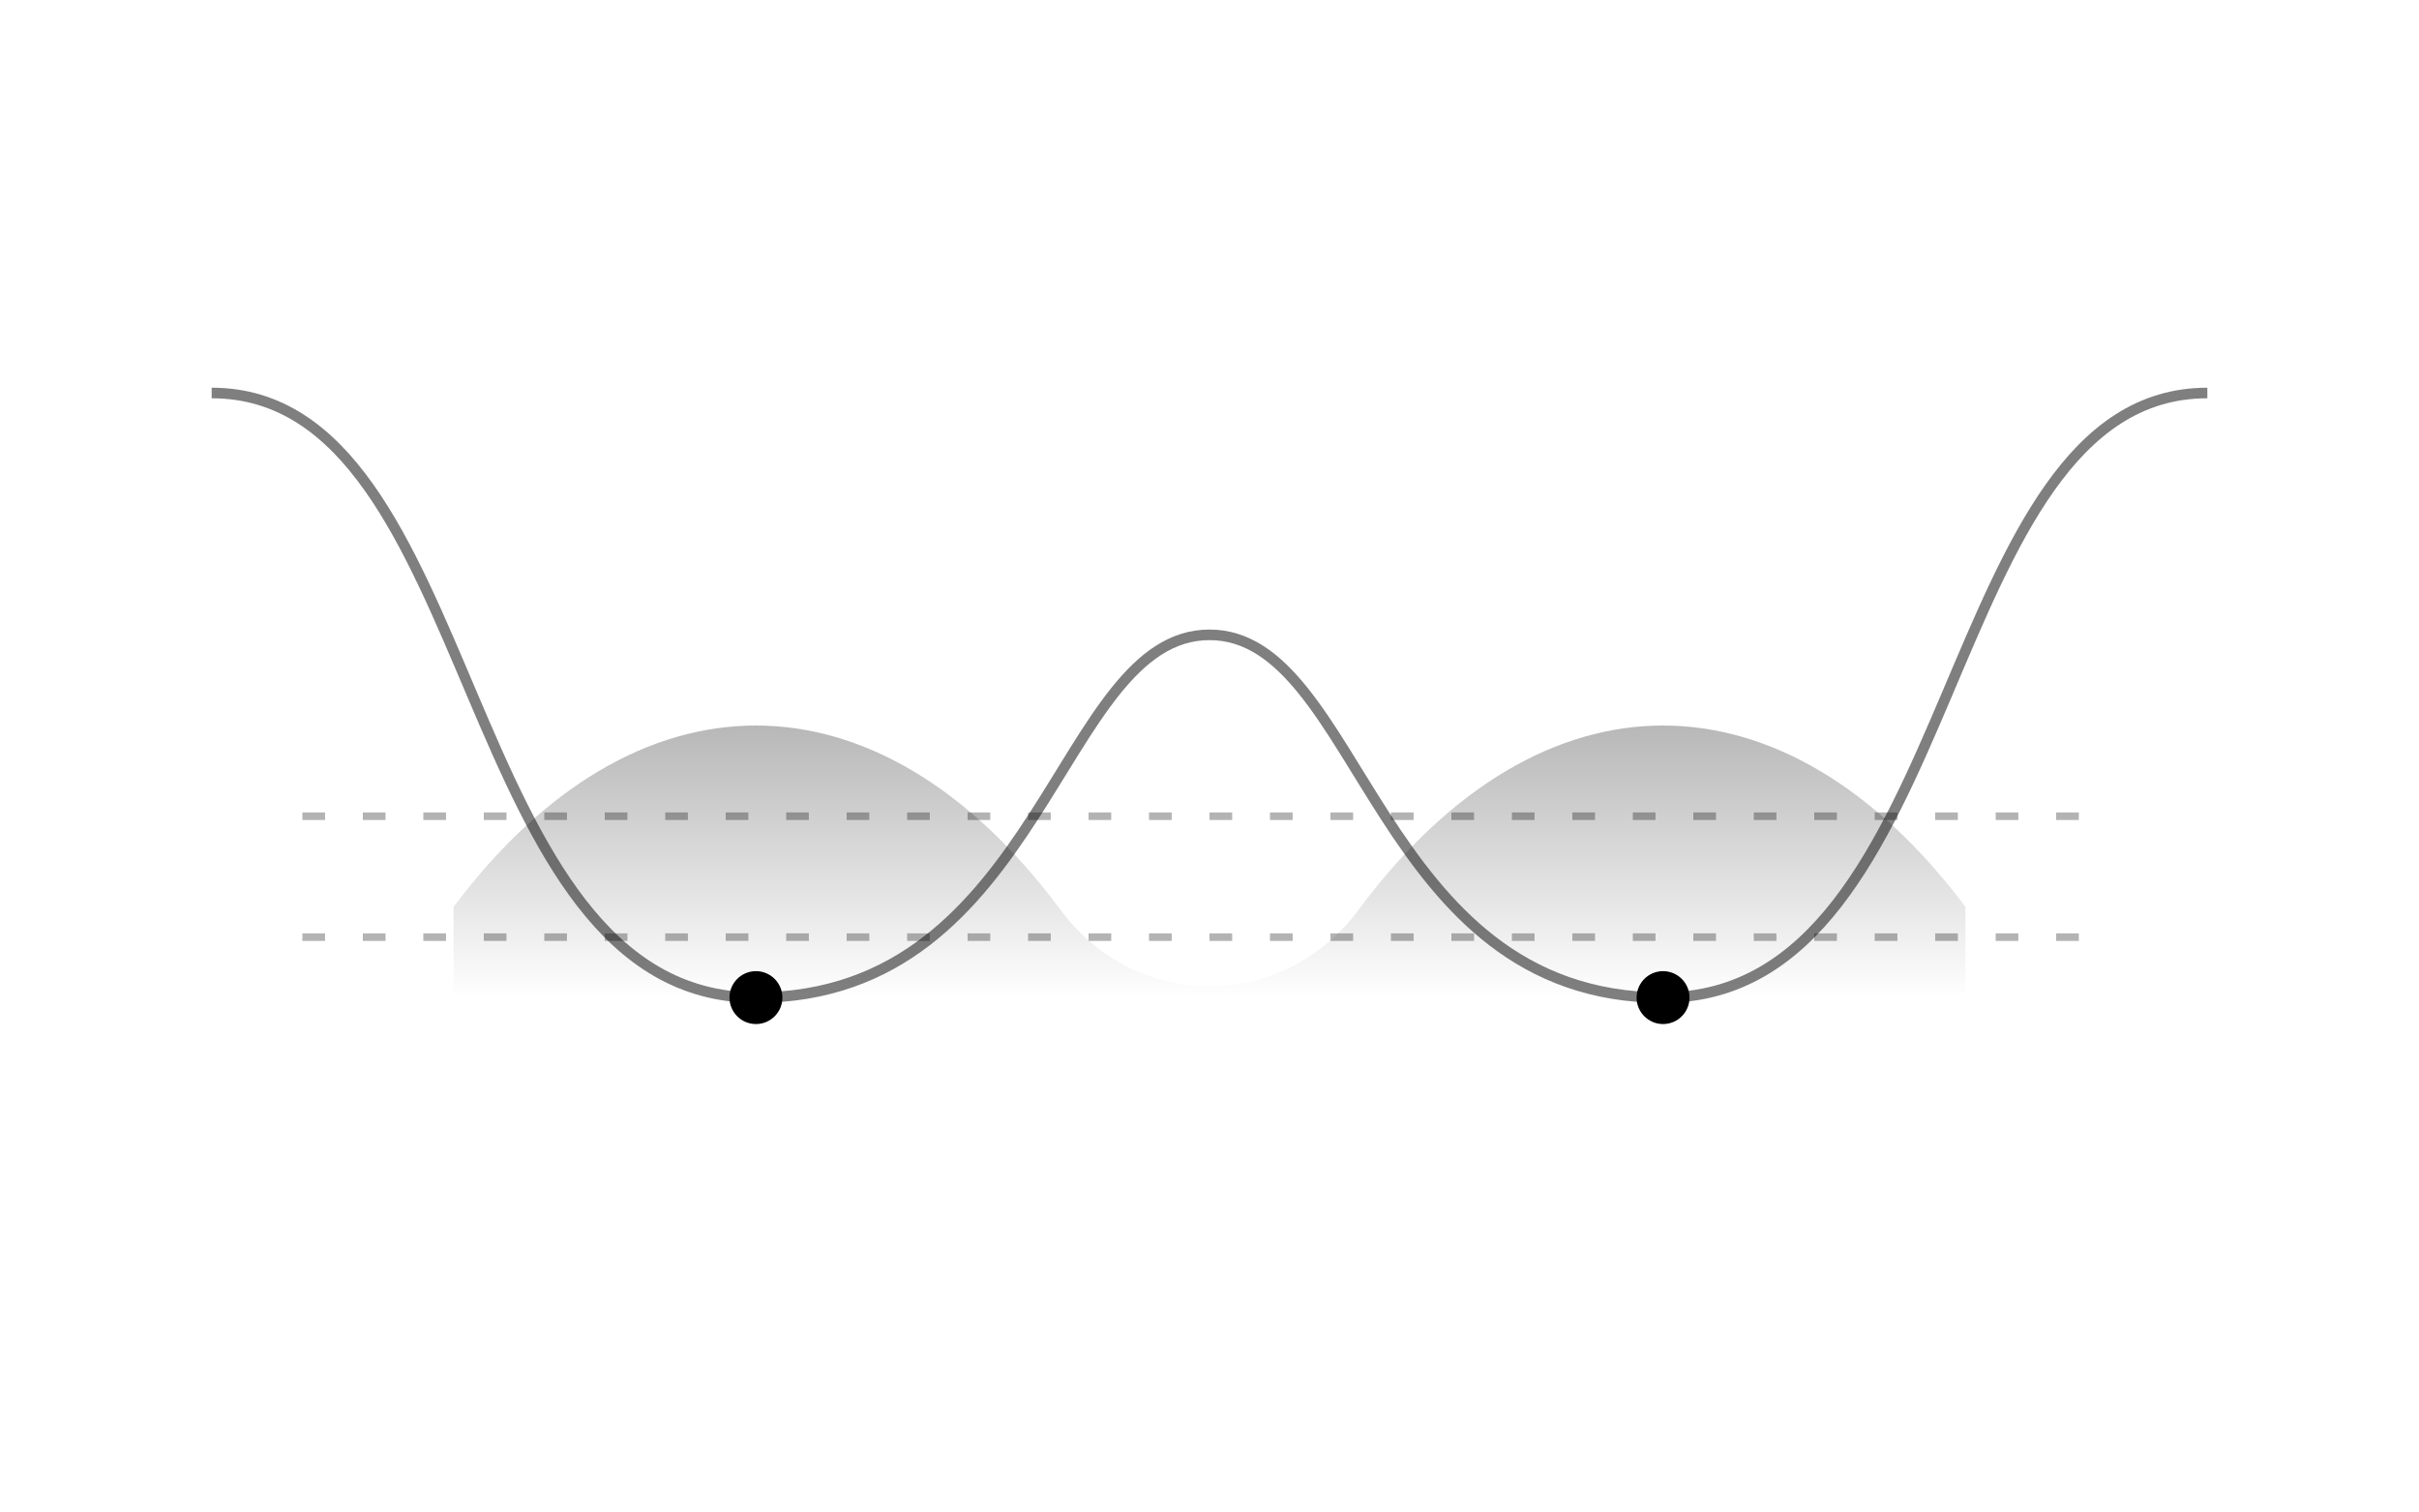
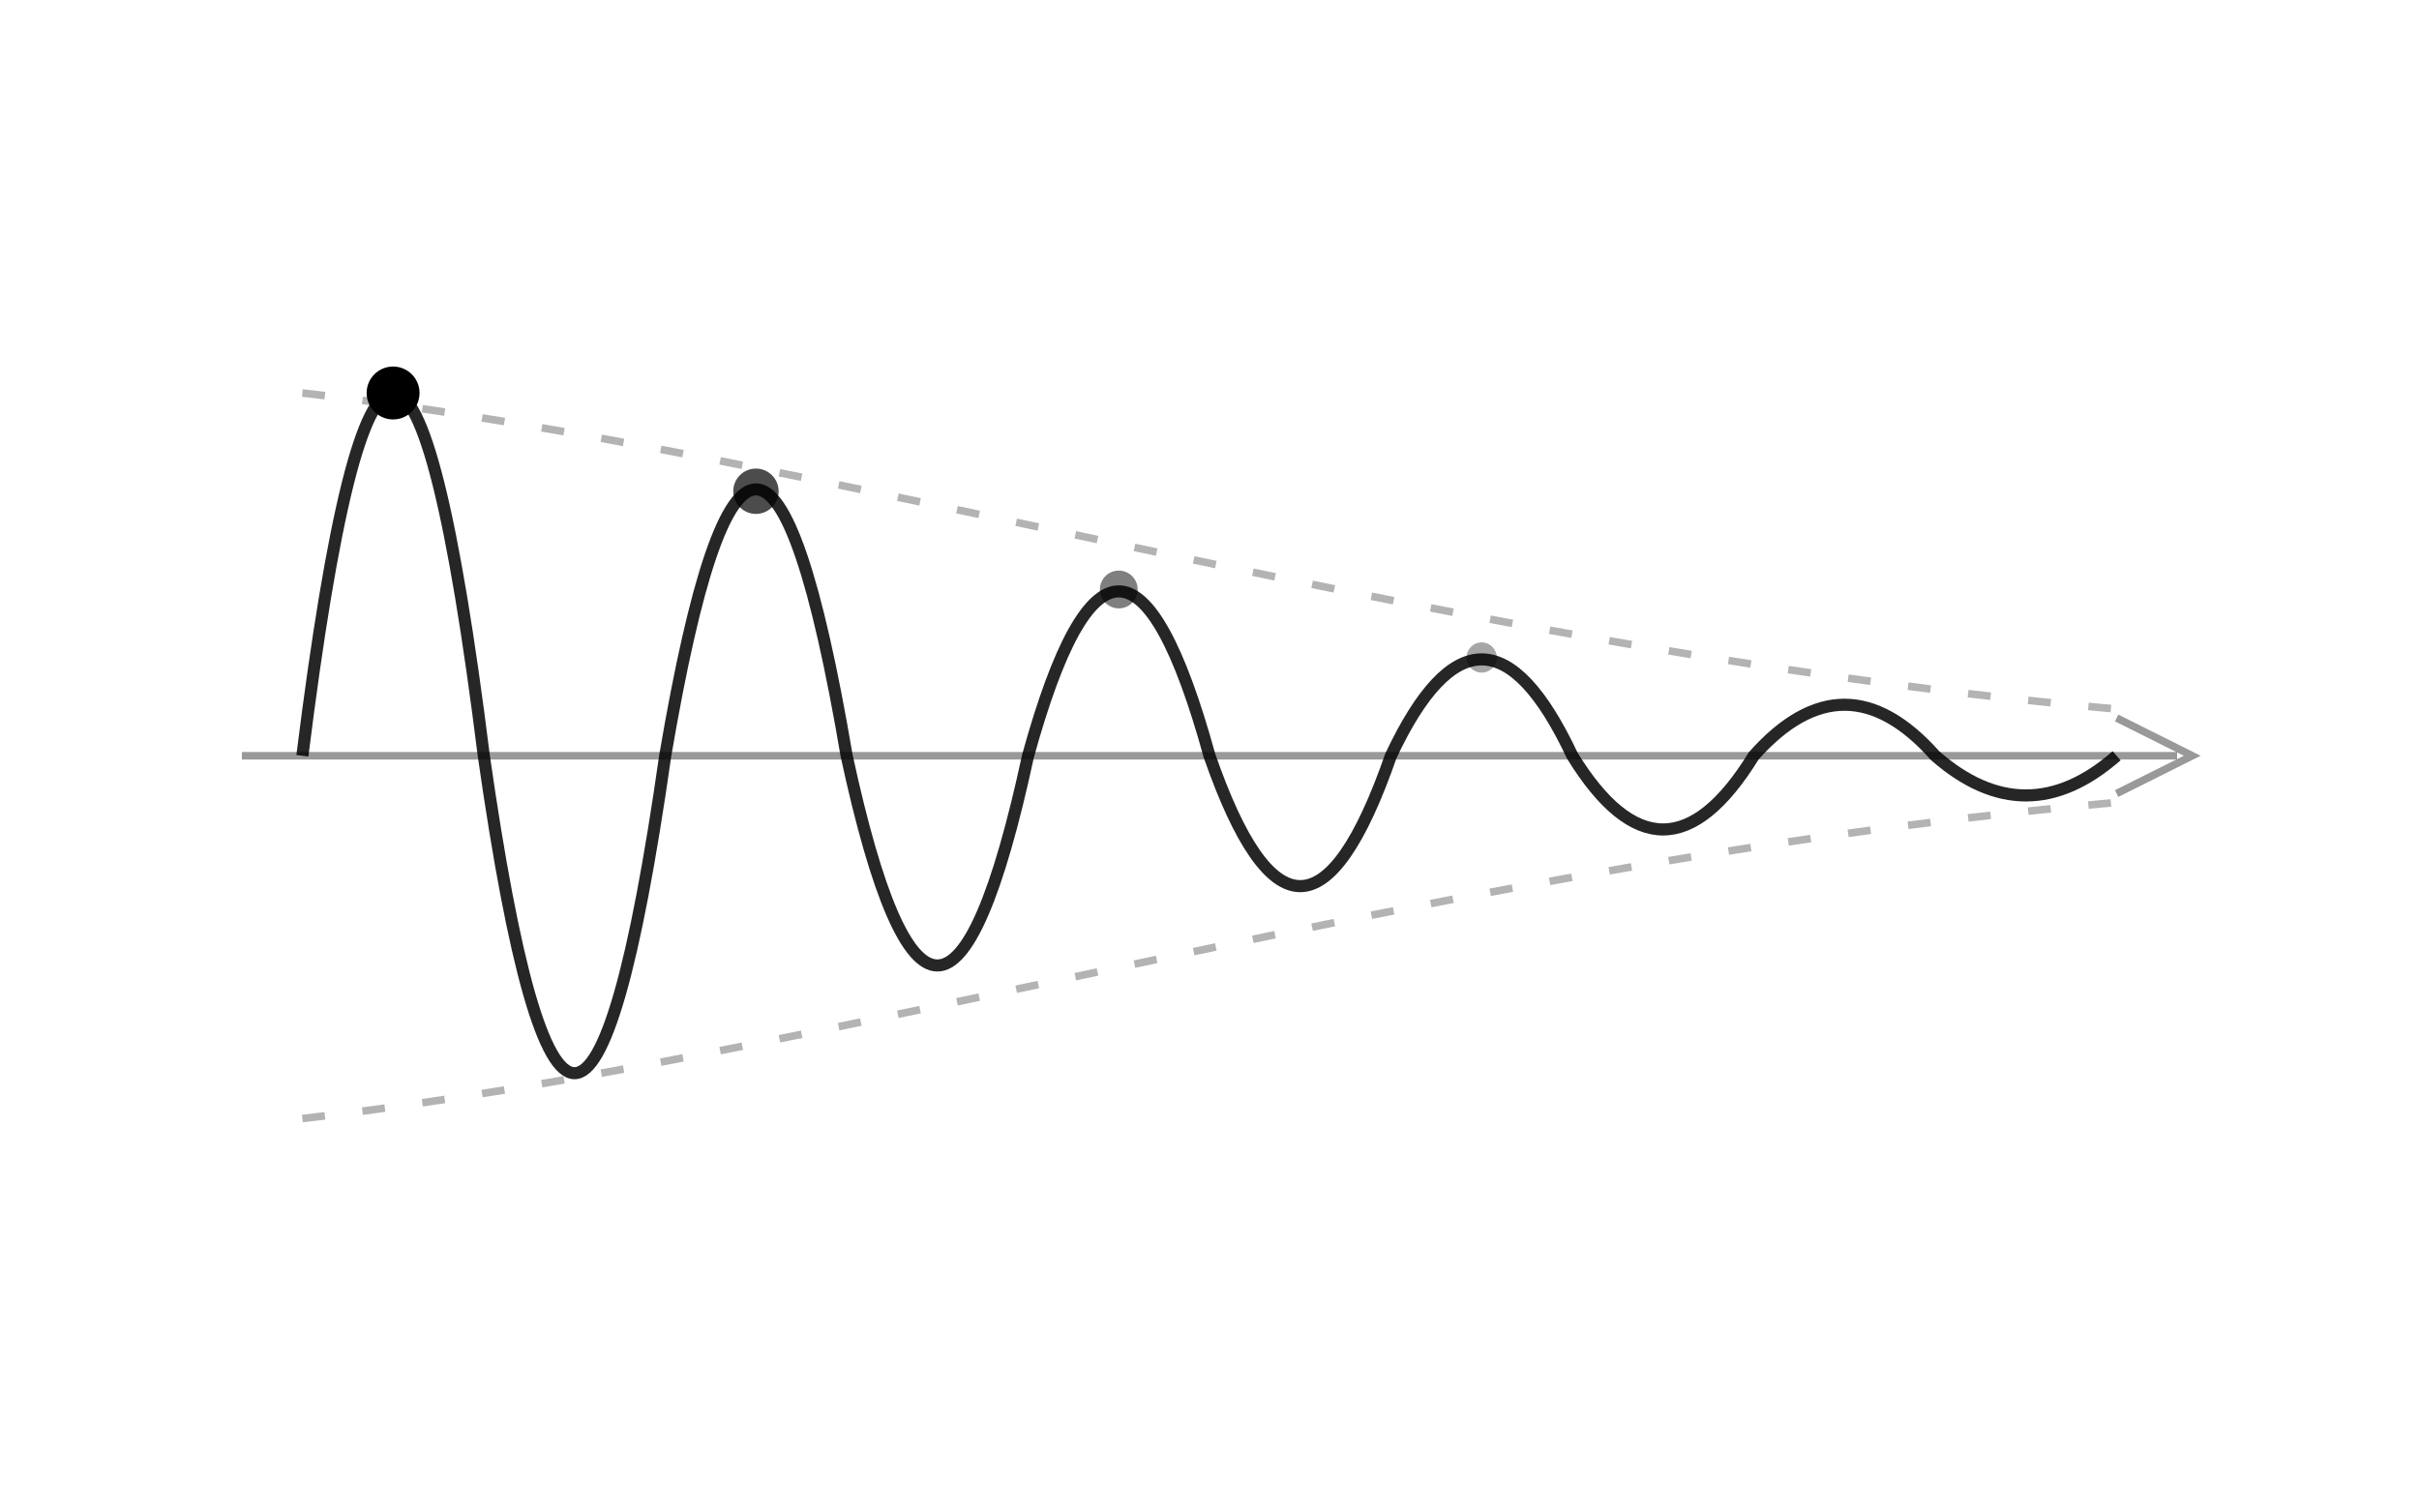
<svg xmlns="http://www.w3.org/2000/svg" viewBox="0 0 320 200" role="img" aria-hidden="true">
-   <defs>
-     <linearGradient id="dy-a" x1="0" y1="0" x2="0" y2="1">
-       <stop offset="0%" stop-color="currentColor" stop-opacity="0.28" />
-       <stop offset="100%" stop-color="currentColor" stop-opacity="0" />
-     </linearGradient>
-   </defs>
-   <path d="M28 52 C64 52 60 132 100 132 C138 132 140 84 160 84 C180 84 182 132 220 132 C260 132 256 52 292 52" fill="none" stroke="currentColor" stroke-opacity="0.5" stroke-width="1.4" />
-   <path d="M60 120 C84 88 116 88 140 120 C150 134 170 134 180 120 C204 88 236 88 260 120 L260 132 L60 132 Z" fill="url(#dy-a)" />
-   <g stroke="currentColor" stroke-opacity="0.3" stroke-width="1" stroke-dasharray="3 5">
-     <path d="M40 108 H280" />
-     <path d="M40 124 H280" />
-   </g>
+   <path d="M40 100        C48 36, 56 36, 64 100        C72 156, 80 156, 88 100        C96 53, 104 53, 112 100        C120 137, 128 137, 136 100        C144 71, 152 71, 160 100        C168 123, 176 123, 184 100        C192 83, 200 83, 208 100        C216 113, 224 113, 232 100        C240 91, 248 91, 256 100        C264 107, 272 107, 280 100" fill="none" stroke="currentColor" stroke-opacity="0.85" stroke-width="1.6" />
+   <path d="M40 52 C110 60, 190 86, 282 94" fill="none" stroke="currentColor" stroke-opacity="0.3" stroke-width="1" stroke-dasharray="3 5" />
+   <path d="M40 148 C110 140, 190 114, 282 106" fill="none" stroke="currentColor" stroke-opacity="0.3" stroke-width="1" stroke-dasharray="3 5" />
+   <path d="M32 100 H288" stroke="currentColor" stroke-opacity="0.4" stroke-width="1" />
+   <path d="M280 95 L290 100 L280 105" fill="none" stroke="currentColor" stroke-opacity="0.4" stroke-width="1" />
  <g fill="currentColor">
-     <circle cx="100" cy="132" r="3.5" />
-     <circle cx="220" cy="132" r="3.5" />
+     <circle cx="52" cy="52" r="3.5" />
+     <circle cx="100" cy="65" r="3" fill-opacity="0.7" />
+     <circle cx="148" cy="78" r="2.5" fill-opacity="0.5" />
+     <circle cx="196" cy="87" r="2" fill-opacity="0.35" />
  </g>
</svg>
